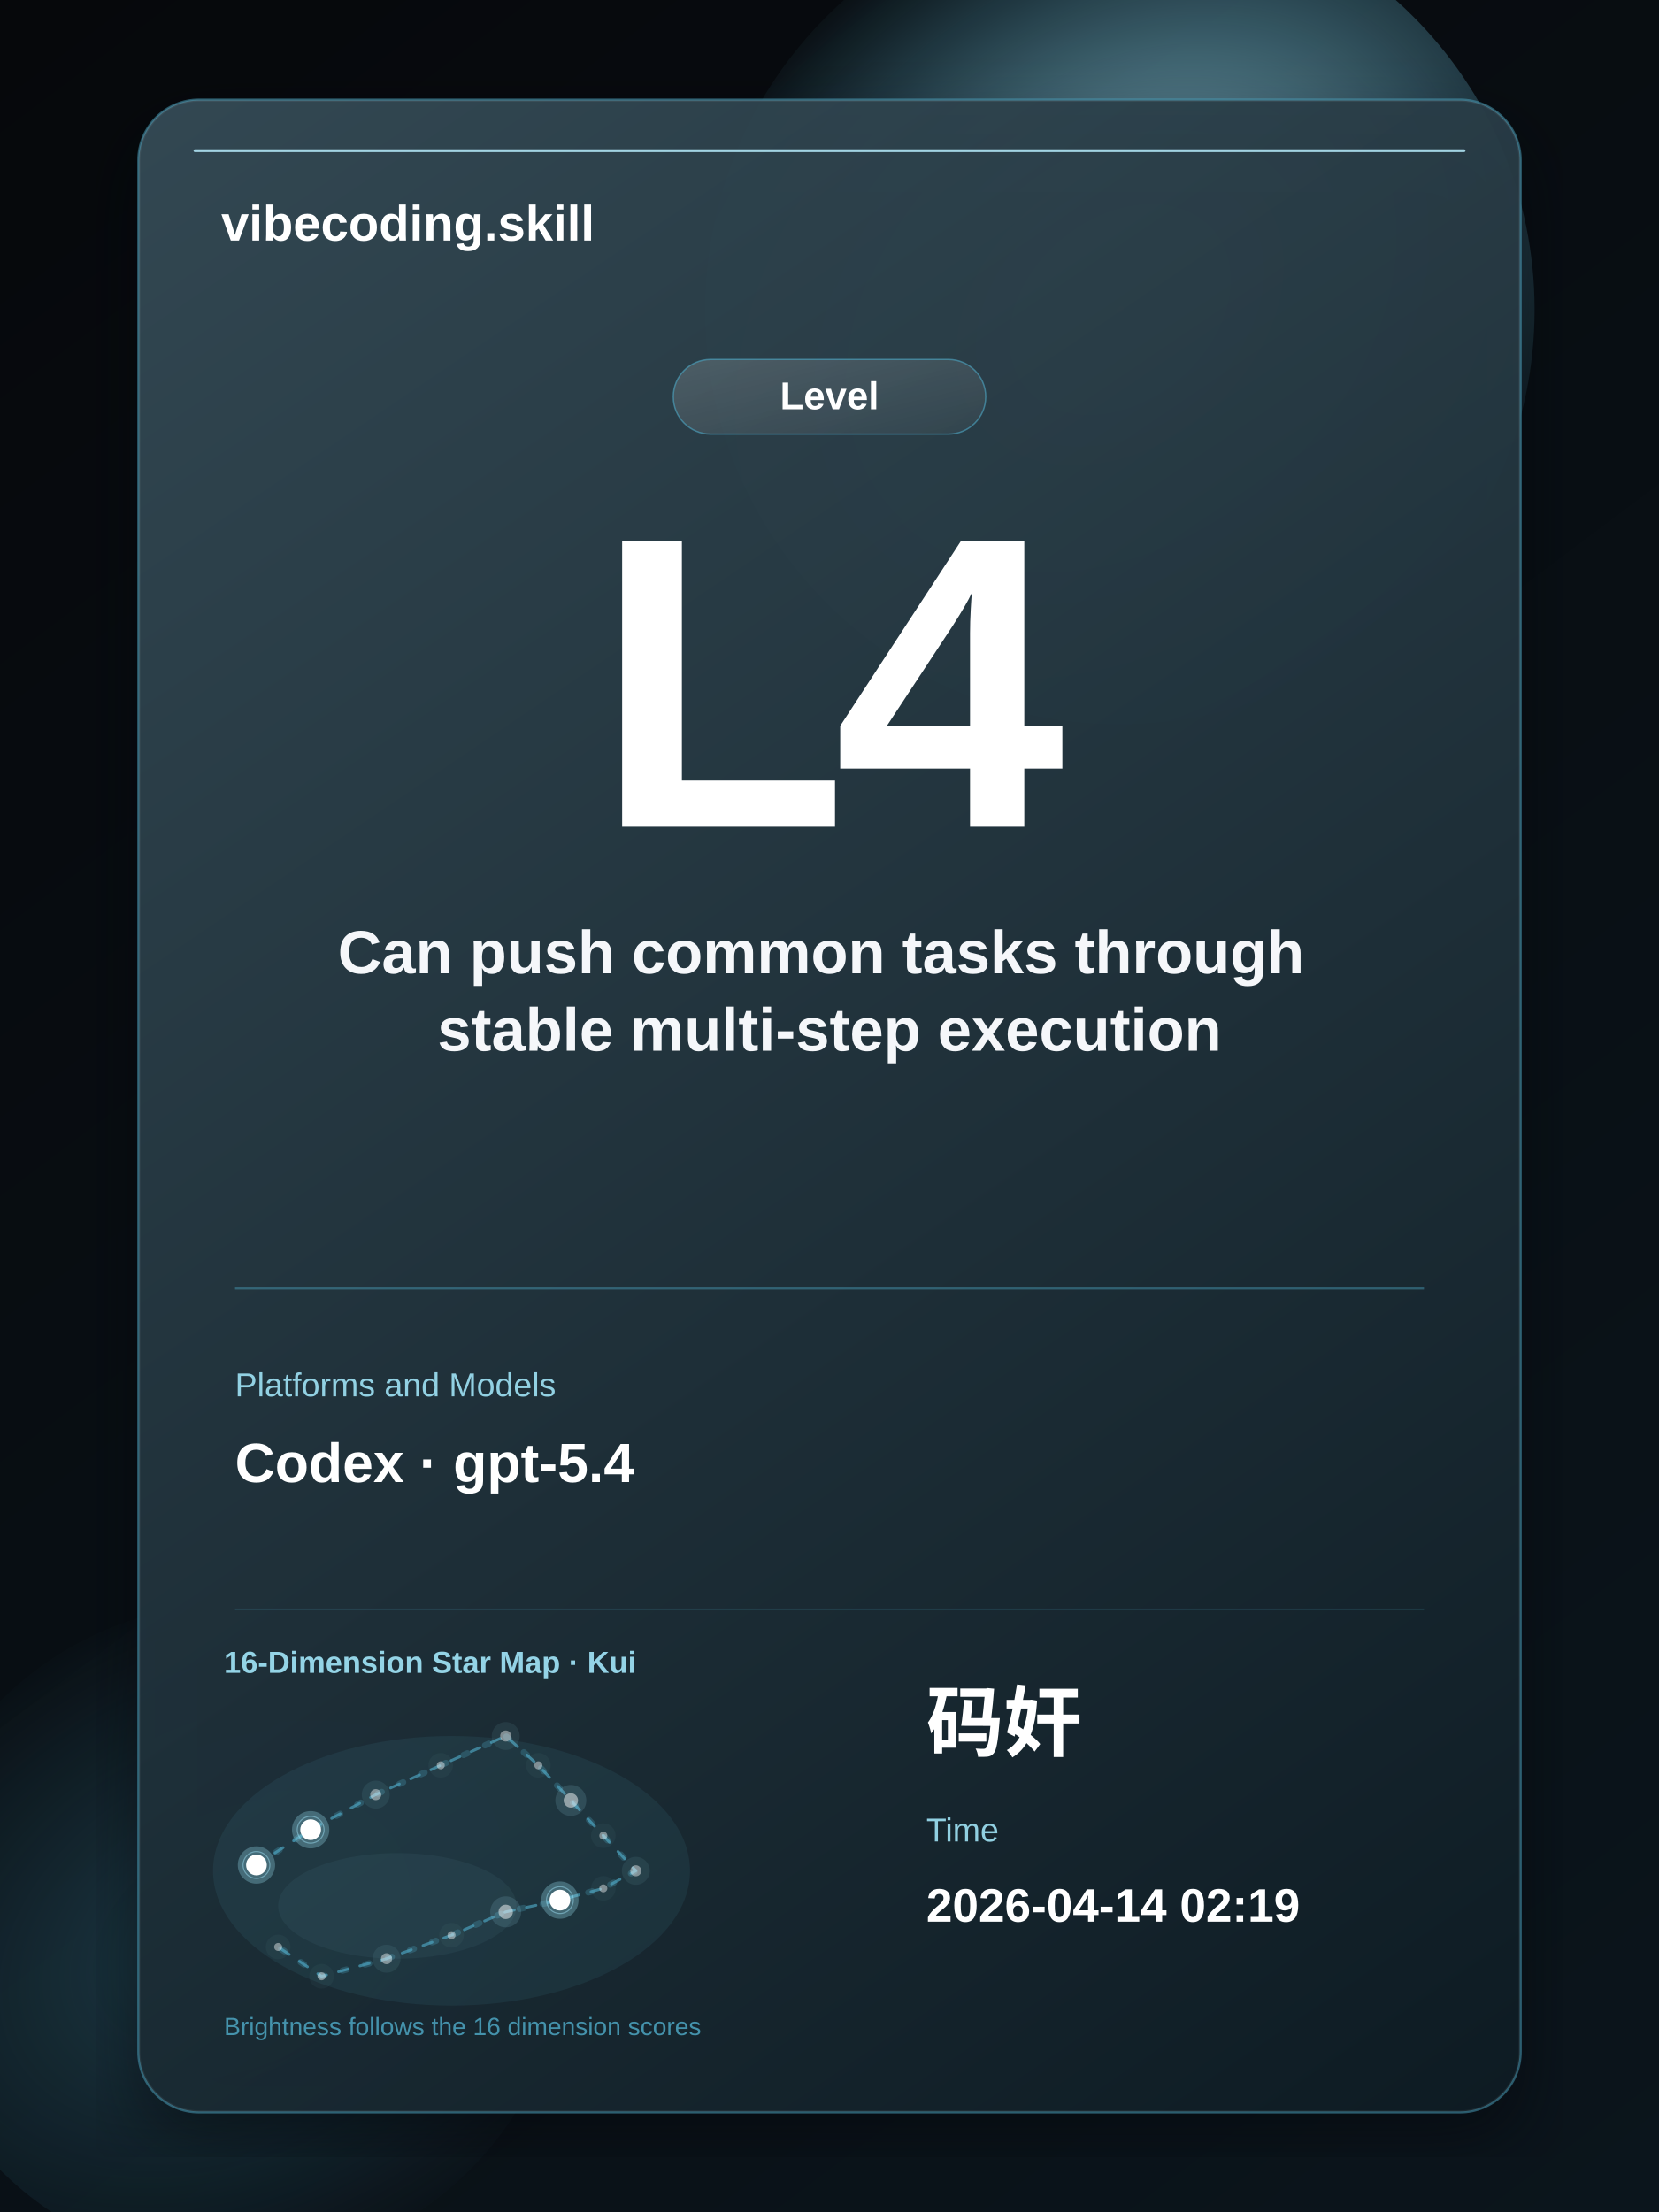
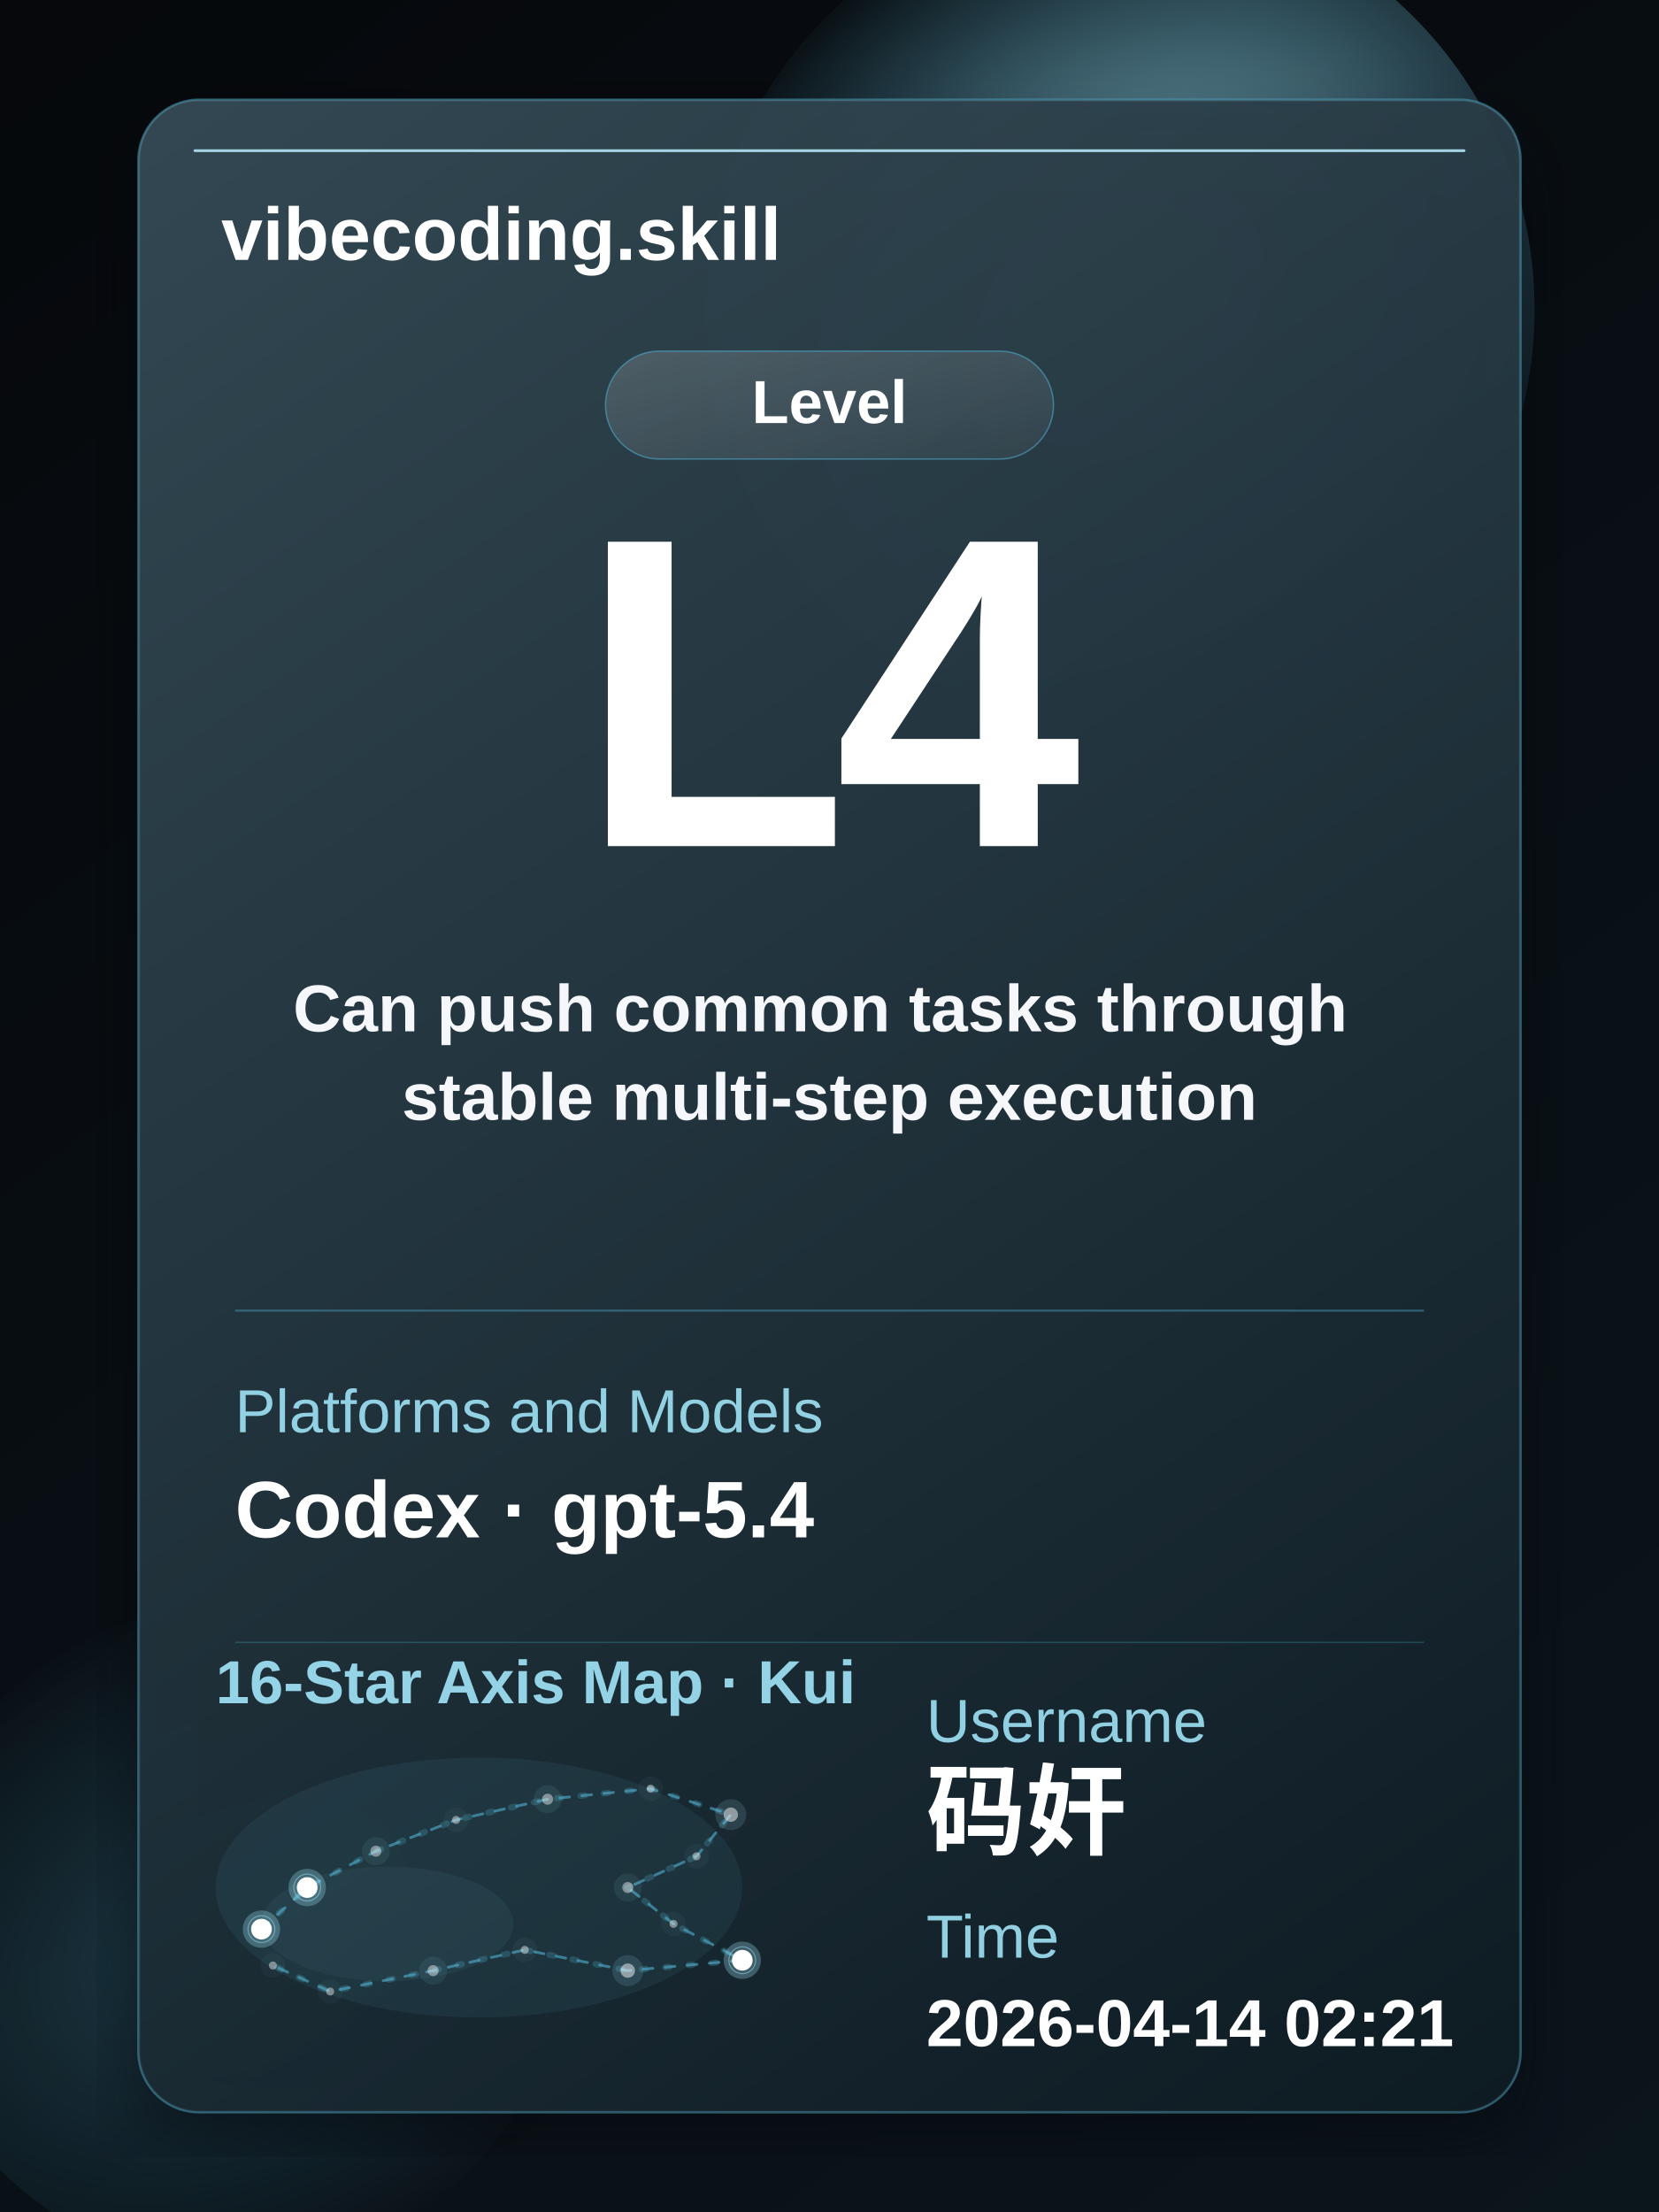
<svg xmlns="http://www.w3.org/2000/svg" width="1200" height="1600" viewBox="0 0 1200 1600" fill="none">
  <defs>
    <style>
      @font-face { font-family: 'CardDisplay'; src: url('file:///System/Library/Fonts/SFNS.ttf'); }
      @font-face { font-family: 'CardBody'; src: url('file:///System/Library/Fonts/SFNS.ttf'); }
      @font-face { font-family: 'CardCJK'; src: url('file:///System/Library/Fonts/Hiragino%20Sans%20GB.ttc'); }
      @font-face { font-family: 'CardUnicode'; src: url('file:///System/Library/Fonts/Supplemental/Arial%20Unicode.ttf'); }
    </style>
    <linearGradient id="bg" x1="0" y1="0" x2="1200" y2="1600" gradientUnits="userSpaceOnUse">
      <stop stop-color="#06080B" />
      <stop offset="1" stop-color="#0B151C" />
    </linearGradient>
    <radialGradient id="aura" cx="0" cy="0" r="1" gradientUnits="userSpaceOnUse" gradientTransform="translate(810 224) rotate(140) scale(418 312)">
      <stop stop-color="#B6E9F7" stop-opacity="0.88" />
      <stop offset="1" stop-color="#59BFE0" stop-opacity="0" />
    </radialGradient>
    <radialGradient id="auraBottom" cx="0" cy="0" r="1" gradientUnits="userSpaceOnUse" gradientTransform="translate(170 1400) rotate(-28) scale(356 248)">
      <stop stop-color="#59BFE0" stop-opacity="0.24" />
      <stop offset="1" stop-color="#59BFE0" stop-opacity="0" />
    </radialGradient>
    <linearGradient id="panel" x1="122" y1="86" x2="1082" y2="1506" gradientUnits="userSpaceOnUse">
      <stop stop-color="#344A55" stop-opacity="0.96" />
      <stop offset="1" stop-color="#0E1C24" stop-opacity="0.98" />
    </linearGradient>
    <linearGradient id="glass" x1="0" y1="0" x2="1" y2="1">
      <stop stop-color="#FFFFFF" stop-opacity="0.16" />
      <stop offset="1" stop-color="#FFFFFF" stop-opacity="0.04" />
    </linearGradient>
    <filter id="shadow" x="70" y="42" width="1060" height="1518" filterUnits="userSpaceOnUse" color-interpolation-filters="sRGB">
      <feFlood flood-opacity="0" result="BackgroundImageFix" />
      <feColorMatrix in="SourceAlpha" type="matrix" values="0 0 0 0 0 0 0 0 0 0 0 0 0 0 0 0 0 0 127 0" result="hardAlpha" />
      <feOffset dy="24" />
      <feGaussianBlur stdDeviation="26" />
      <feColorMatrix type="matrix" values="0 0 0 0 0.01 0 0 0 0 0.02 0 0 0 0 0.04 0 0 0 0.52 0" />
      <feBlend mode="normal" in2="BackgroundImageFix" result="effect1_dropShadow_0_1" />
      <feBlend mode="normal" in="SourceGraphic" in2="effect1_dropShadow_0_1" result="shape" />
    </filter>
  </defs>
  <rect width="1200" height="1600" fill="url(#bg)" />
  <circle cx="810" cy="224" r="300" fill="url(#aura)" />
  <circle cx="170" cy="1400" r="240" fill="url(#auraBottom)" />
  <g filter="url(#shadow)">
    <rect x="100" y="72" width="1000" height="1456" rx="44" fill="url(#panel)" stroke="rgba(78,169,199,0.48)" stroke-width="1.5" />
    <rect x="101" y="73" width="998" height="1454" rx="43" stroke="rgba(255,255,255,0.06)" />
  </g>
  <rect x="140" y="108" width="920" height="2" rx="1" fill="#B2E8F7" fill-opacity="0.88" />
-   <text x="160" y="174" fill="#FFFFFF" font-size="36" font-family="'CardDisplay', 'CardCJK', 'CardUnicode', 'SF Pro Display', 'PingFang SC', 'Helvetica Neue', Arial, sans-serif" font-weight="700">vibecoding.skill</text>
+   <text x="160" y="188" fill="#FFFFFF" font-size="54" font-family="'CardDisplay', 'CardCJK', 'CardUnicode', 'SF Pro Display', 'PingFang SC', 'Helvetica Neue', Arial, sans-serif" font-weight="700">vibecoding.skill</text>
  <g>
-     <rect x="487" y="260" width="226" height="54" rx="27" fill="url(#glass)" stroke="rgba(78,169,199,0.60)" />
-     <text x="600" y="296" fill="#FFFFFF" font-size="28" text-anchor="middle" font-family="'CardBody', 'CardCJK', 'CardUnicode', 'SF Pro Text', 'PingFang SC', 'Helvetica Neue', Arial, sans-serif" font-weight="600">Level</text>
+     <rect x="438" y="254" width="324" height="78" rx="39" fill="url(#glass)" stroke="rgba(78,169,199,0.60)" />
+     <text x="600" y="306" fill="#FFFFFF" font-size="44" text-anchor="middle" font-family="'CardBody', 'CardCJK', 'CardUnicode', 'SF Pro Text', 'PingFang SC', 'Helvetica Neue', Arial, sans-serif" font-weight="600">Level</text>
  </g>
-   <text x="600" y="598" fill="#FFFFFF" font-size="300" text-anchor="middle" font-family="'CardDisplay', 'CardCJK', 'CardUnicode', 'SF Pro Display', 'PingFang SC', 'Helvetica Neue', Arial, sans-serif" font-weight="700" letter-spacing="-10">L4</text>
-   <text x="600" y="704" fill="#F5F7FA" font-size="44" text-anchor="middle" font-family="'CardBody', 'CardCJK', 'CardUnicode', 'SF Pro Text', 'PingFang SC', 'Helvetica Neue', Arial, sans-serif" font-weight="600">
+   <text x="600" y="612" fill="#FFFFFF" font-size="320" text-anchor="middle" font-family="'CardDisplay', 'CardCJK', 'CardUnicode', 'SF Pro Display', 'PingFang SC', 'Helvetica Neue', Arial, sans-serif" font-weight="700" letter-spacing="-10">L4</text>
+   <text x="600" y="746" fill="#F5F7FA" font-size="48" text-anchor="middle" font-family="'CardBody', 'CardCJK', 'CardUnicode', 'SF Pro Text', 'PingFang SC', 'Helvetica Neue', Arial, sans-serif" font-weight="600">
    <tspan x="600" dy="0">Can push common tasks through</tspan>
-     <tspan x="600" dy="56">stable multi-step execution</tspan>
+     <tspan x="600" dy="64">stable multi-step execution</tspan>
  </text>
-   <line x1="170" y1="932" x2="1030" y2="932" stroke="rgba(78,169,199,0.42)" stroke-width="1.5" />
-   <text x="170" y="1010" fill="rgba(159,226,245,0.90)" font-size="24" font-family="'CardBody', 'CardCJK', 'CardUnicode', 'SF Pro Text', 'PingFang SC', 'Helvetica Neue', Arial, sans-serif" font-weight="500">Platforms and Models</text>
-   <text x="170" y="1072" fill="#FFFFFF" font-size="40" font-family="'CardDisplay', 'CardCJK', 'CardUnicode', 'SF Pro Display', 'PingFang SC', 'Helvetica Neue', Arial, sans-serif" font-weight="650">Codex · gpt-5.4</text>
-   <line x1="170" y1="1164" x2="1030" y2="1164" stroke="rgba(78,169,199,0.28)" />
-   <text x="162" y="1210" fill="rgba(159,226,245,0.92)" font-size="22" font-family="'CardBody', 'CardCJK', 'CardUnicode', 'SF Pro Text', 'PingFang SC', 'Helvetica Neue', Arial, sans-serif" font-weight="600">16-Dimension Star Map · Kui</text>
-   <ellipse cx="326.6" cy="1353.2" rx="172.5" ry="97.5" fill="rgba(89,191,224,0.08)" />
-   <ellipse cx="287.4" cy="1378.6" rx="86.2" ry="38.2" fill="rgba(159,226,245,0.05)" />
-   <polyline points="185.5,1349.0 224.7,1323.5 271.8,1298.1 318.8,1276.9 365.8,1255.7 389.4,1276.9 412.9,1302.3 436.4,1327.8 459.9,1353.2 436.4,1365.9 405.0,1374.4 365.8,1382.9 326.6,1399.8 279.6,1416.8 232.6,1429.5 201.2,1408.3" fill="none" stroke="rgba(89,191,224,0.22)" stroke-width="4.5" stroke-linecap="round" stroke-linejoin="round" stroke-dasharray="3 14" />
-   <polyline points="185.5,1349.0 224.7,1323.5 271.8,1298.1 318.8,1276.9 365.8,1255.7 389.4,1276.9 412.9,1302.3 436.4,1327.8 459.9,1353.2 436.4,1365.9 405.0,1374.4 365.8,1382.9 326.6,1399.8 279.6,1416.8 232.6,1429.5 201.2,1408.3" fill="none" stroke="rgba(78,169,199,0.64)" stroke-width="2" stroke-linecap="round" stroke-linejoin="round" stroke-dasharray="7 9" />
-   <circle cx="185.5" cy="1349.0" r="13.5" fill="rgba(159,226,245,0.30)" />
-   <circle cx="185.5" cy="1349.0" r="9.7" fill="none" stroke="rgba(159,226,245,0.48)" stroke-width="0.8" />
-   <circle cx="185.5" cy="1349.0" r="7.5" fill="rgba(255,255,255,1.00)" />
-   <circle cx="224.7" cy="1323.5" r="13.5" fill="rgba(159,226,245,0.30)" />
-   <circle cx="224.7" cy="1323.5" r="9.7" fill="none" stroke="rgba(159,226,245,0.48)" stroke-width="0.8" />
-   <circle cx="224.7" cy="1323.5" r="7.5" fill="rgba(255,255,255,1.00)" />
-   <circle cx="271.8" cy="1298.1" r="10.1" fill="rgba(159,226,245,0.08)" />
-   <circle cx="271.8" cy="1298.1" r="4.0" fill="rgba(255,255,255,0.42)" />
-   <circle cx="318.8" cy="1276.9" r="8.9" fill="rgba(159,226,245,0.04)" />
-   <circle cx="318.8" cy="1276.9" r="2.9" fill="rgba(255,255,255,0.42)" />
-   <circle cx="365.8" cy="1255.7" r="10.1" fill="rgba(159,226,245,0.08)" />
-   <circle cx="365.8" cy="1255.7" r="4.0" fill="rgba(255,255,255,0.42)" />
-   <circle cx="389.4" cy="1276.9" r="8.9" fill="rgba(159,226,245,0.04)" />
-   <circle cx="389.4" cy="1276.9" r="2.9" fill="rgba(255,255,255,0.42)" />
-   <circle cx="412.9" cy="1302.3" r="11.2" fill="rgba(159,226,245,0.14)" />
-   <circle cx="412.9" cy="1302.3" r="5.2" fill="rgba(255,255,255,0.48)" />
-   <circle cx="436.4" cy="1327.8" r="8.9" fill="rgba(159,226,245,0.04)" />
-   <circle cx="436.4" cy="1327.8" r="2.9" fill="rgba(255,255,255,0.42)" />
-   <circle cx="459.9" cy="1353.2" r="10.1" fill="rgba(159,226,245,0.08)" />
-   <circle cx="459.9" cy="1353.2" r="4.0" fill="rgba(255,255,255,0.42)" />
-   <circle cx="436.4" cy="1365.9" r="8.9" fill="rgba(159,226,245,0.04)" />
-   <circle cx="436.4" cy="1365.9" r="2.9" fill="rgba(255,255,255,0.42)" />
-   <circle cx="405.0" cy="1374.4" r="13.5" fill="rgba(159,226,245,0.30)" />
-   <circle cx="405.0" cy="1374.4" r="9.7" fill="none" stroke="rgba(159,226,245,0.48)" stroke-width="0.8" />
-   <circle cx="405.0" cy="1374.4" r="7.5" fill="rgba(255,255,255,1.00)" />
-   <circle cx="365.8" cy="1382.9" r="11.2" fill="rgba(159,226,245,0.14)" />
-   <circle cx="365.8" cy="1382.9" r="5.2" fill="rgba(255,255,255,0.48)" />
-   <circle cx="326.6" cy="1399.8" r="8.9" fill="rgba(159,226,245,0.04)" />
-   <circle cx="326.6" cy="1399.8" r="2.9" fill="rgba(255,255,255,0.42)" />
-   <circle cx="279.6" cy="1416.8" r="10.1" fill="rgba(159,226,245,0.08)" />
-   <circle cx="279.6" cy="1416.8" r="4.0" fill="rgba(255,255,255,0.42)" />
-   <circle cx="232.6" cy="1429.5" r="8.9" fill="rgba(159,226,245,0.04)" />
-   <circle cx="232.6" cy="1429.5" r="2.9" fill="rgba(255,255,255,0.42)" />
-   <circle cx="201.2" cy="1408.3" r="8.9" fill="rgba(159,226,245,0.04)" />
-   <circle cx="201.2" cy="1408.3" r="2.9" fill="rgba(255,255,255,0.42)" />
-   <text x="162" y="1472" fill="rgba(78,169,199,0.82)" font-size="18" font-family="'CardBody', 'CardCJK', 'CardUnicode', 'SF Pro Text', 'PingFang SC', 'Helvetica Neue', Arial, sans-serif" font-weight="500">Brightness follows the 16 dimension scores</text>
-   <text x="670" y="1266" fill="#FFFFFF" font-size="56" font-family="'CardDisplay', 'CardCJK', 'CardUnicode', 'SF Pro Display', 'PingFang SC', 'Helvetica Neue', Arial, sans-serif" font-weight="650">码奸</text>
-   <text x="670" y="1332" fill="rgba(159,226,245,0.90)" font-size="24" font-family="'CardBody', 'CardCJK', 'CardUnicode', 'SF Pro Text', 'PingFang SC', 'Helvetica Neue', Arial, sans-serif" font-weight="500">Time</text>
-   <text x="670" y="1390" fill="#FFFFFF" font-size="34" font-family="'CardBody', 'CardCJK', 'CardUnicode', 'SF Pro Text', 'PingFang SC', 'Helvetica Neue', Arial, sans-serif" font-weight="600">2026-04-14 02:19</text>
+   <line x1="170" y1="948" x2="1030" y2="948" stroke="rgba(78,169,199,0.42)" stroke-width="1.5" />
+   <text x="170" y="1036" fill="rgba(159,226,245,0.90)" font-size="44" font-family="'CardBody', 'CardCJK', 'CardUnicode', 'SF Pro Text', 'PingFang SC', 'Helvetica Neue', Arial, sans-serif" font-weight="500">Platforms and Models</text>
+   <text x="170" y="1112" fill="#FFFFFF" font-size="58" font-family="'CardDisplay', 'CardCJK', 'CardUnicode', 'SF Pro Display', 'PingFang SC', 'Helvetica Neue', Arial, sans-serif" font-weight="650">Codex · gpt-5.4</text>
+   <line x1="170" y1="1188" x2="1030" y2="1188" stroke="rgba(78,169,199,0.28)" />
+   <text x="156" y="1232" fill="rgba(159,226,245,0.92)" font-size="44" font-family="'CardBody', 'CardCJK', 'CardUnicode', 'SF Pro Text', 'PingFang SC', 'Helvetica Neue', Arial, sans-serif" font-weight="600">16-Star Axis Map · Kui</text>
+   <ellipse cx="346.4" cy="1365.3" rx="190.4" ry="94.0" fill="rgba(89,191,224,0.08)" />
+   <ellipse cx="280.2" cy="1391.6" rx="91.1" ry="41.4" fill="rgba(159,226,245,0.05)" />
+   <polyline points="189.1,1395.4 222.2,1365.3 271.9,1339.0 329.9,1316.4 396.1,1301.4 470.6,1293.8 528.6,1312.6 503.8,1342.7 454.1,1365.3 487.2,1391.6 536.9,1417.9 454.1,1425.4 379.6,1410.4 313.3,1425.4 238.8,1440.5 197.4,1421.7" fill="none" stroke="rgba(89,191,224,0.22)" stroke-width="4.5" stroke-linecap="round" stroke-linejoin="round" stroke-dasharray="3 14" />
+   <polyline points="189.1,1395.4 222.2,1365.3 271.9,1339.0 329.9,1316.4 396.1,1301.4 470.6,1293.8 528.6,1312.6 503.8,1342.7 454.1,1365.3 487.2,1391.6 536.9,1417.9 454.1,1425.4 379.6,1410.4 313.3,1425.4 238.8,1440.5 197.4,1421.7" fill="none" stroke="rgba(78,169,199,0.64)" stroke-width="2" stroke-linecap="round" stroke-linejoin="round" stroke-dasharray="7 9" />
+   <circle cx="189.1" cy="1395.4" r="13.5" fill="rgba(159,226,245,0.30)" />
+   <circle cx="189.1" cy="1395.4" r="9.7" fill="none" stroke="rgba(159,226,245,0.48)" stroke-width="0.8" />
+   <circle cx="189.1" cy="1395.4" r="7.5" fill="rgba(255,255,255,1.00)" />
+   <circle cx="222.2" cy="1365.3" r="13.5" fill="rgba(159,226,245,0.30)" />
+   <circle cx="222.2" cy="1365.3" r="9.7" fill="none" stroke="rgba(159,226,245,0.48)" stroke-width="0.8" />
+   <circle cx="222.2" cy="1365.3" r="7.5" fill="rgba(255,255,255,1.00)" />
+   <circle cx="271.9" cy="1339.0" r="10.1" fill="rgba(159,226,245,0.08)" />
+   <circle cx="271.9" cy="1339.0" r="4.0" fill="rgba(255,255,255,0.42)" />
+   <circle cx="329.9" cy="1316.4" r="8.9" fill="rgba(159,226,245,0.04)" />
+   <circle cx="329.9" cy="1316.4" r="2.9" fill="rgba(255,255,255,0.42)" />
+   <circle cx="396.1" cy="1301.4" r="10.1" fill="rgba(159,226,245,0.08)" />
+   <circle cx="396.1" cy="1301.4" r="4.0" fill="rgba(255,255,255,0.42)" />
+   <circle cx="470.6" cy="1293.8" r="8.9" fill="rgba(159,226,245,0.04)" />
+   <circle cx="470.6" cy="1293.8" r="2.9" fill="rgba(255,255,255,0.42)" />
+   <circle cx="528.6" cy="1312.6" r="11.2" fill="rgba(159,226,245,0.14)" />
+   <circle cx="528.6" cy="1312.6" r="5.2" fill="rgba(255,255,255,0.48)" />
+   <circle cx="503.8" cy="1342.7" r="8.9" fill="rgba(159,226,245,0.04)" />
+   <circle cx="503.8" cy="1342.7" r="2.9" fill="rgba(255,255,255,0.42)" />
+   <circle cx="454.1" cy="1365.3" r="10.1" fill="rgba(159,226,245,0.08)" />
+   <circle cx="454.1" cy="1365.3" r="4.0" fill="rgba(255,255,255,0.42)" />
+   <circle cx="487.2" cy="1391.6" r="8.9" fill="rgba(159,226,245,0.04)" />
+   <circle cx="487.2" cy="1391.6" r="2.9" fill="rgba(255,255,255,0.42)" />
+   <circle cx="536.9" cy="1417.9" r="13.5" fill="rgba(159,226,245,0.30)" />
+   <circle cx="536.9" cy="1417.9" r="9.7" fill="none" stroke="rgba(159,226,245,0.48)" stroke-width="0.8" />
+   <circle cx="536.9" cy="1417.9" r="7.5" fill="rgba(255,255,255,1.00)" />
+   <circle cx="454.1" cy="1425.4" r="11.2" fill="rgba(159,226,245,0.14)" />
+   <circle cx="454.1" cy="1425.4" r="5.2" fill="rgba(255,255,255,0.48)" />
+   <circle cx="379.6" cy="1410.4" r="8.9" fill="rgba(159,226,245,0.04)" />
+   <circle cx="379.6" cy="1410.4" r="2.9" fill="rgba(255,255,255,0.42)" />
+   <circle cx="313.3" cy="1425.4" r="10.1" fill="rgba(159,226,245,0.08)" />
+   <circle cx="313.3" cy="1425.4" r="4.0" fill="rgba(255,255,255,0.42)" />
+   <circle cx="238.8" cy="1440.5" r="8.9" fill="rgba(159,226,245,0.04)" />
+   <circle cx="238.8" cy="1440.5" r="2.9" fill="rgba(255,255,255,0.42)" />
+   <circle cx="197.4" cy="1421.7" r="8.9" fill="rgba(159,226,245,0.04)" />
+   <circle cx="197.4" cy="1421.7" r="2.9" fill="rgba(255,255,255,0.42)" />
+   <text x="670" y="1260" fill="rgba(159,226,245,0.90)" font-size="44" font-family="'CardBody', 'CardCJK', 'CardUnicode', 'SF Pro Text', 'PingFang SC', 'Helvetica Neue', Arial, sans-serif" font-weight="500">Username</text>
+   <text x="670" y="1336" fill="#FFFFFF" font-size="72" font-family="'CardDisplay', 'CardCJK', 'CardUnicode', 'SF Pro Display', 'PingFang SC', 'Helvetica Neue', Arial, sans-serif" font-weight="650">码奸</text>
+   <text x="670" y="1416" fill="rgba(159,226,245,0.90)" font-size="44" font-family="'CardBody', 'CardCJK', 'CardUnicode', 'SF Pro Text', 'PingFang SC', 'Helvetica Neue', Arial, sans-serif" font-weight="500">Time</text>
+   <text x="670" y="1480" fill="#FFFFFF" font-size="48" font-family="'CardBody', 'CardCJK', 'CardUnicode', 'SF Pro Text', 'PingFang SC', 'Helvetica Neue', Arial, sans-serif" font-weight="600">2026-04-14 02:21</text>
</svg>
